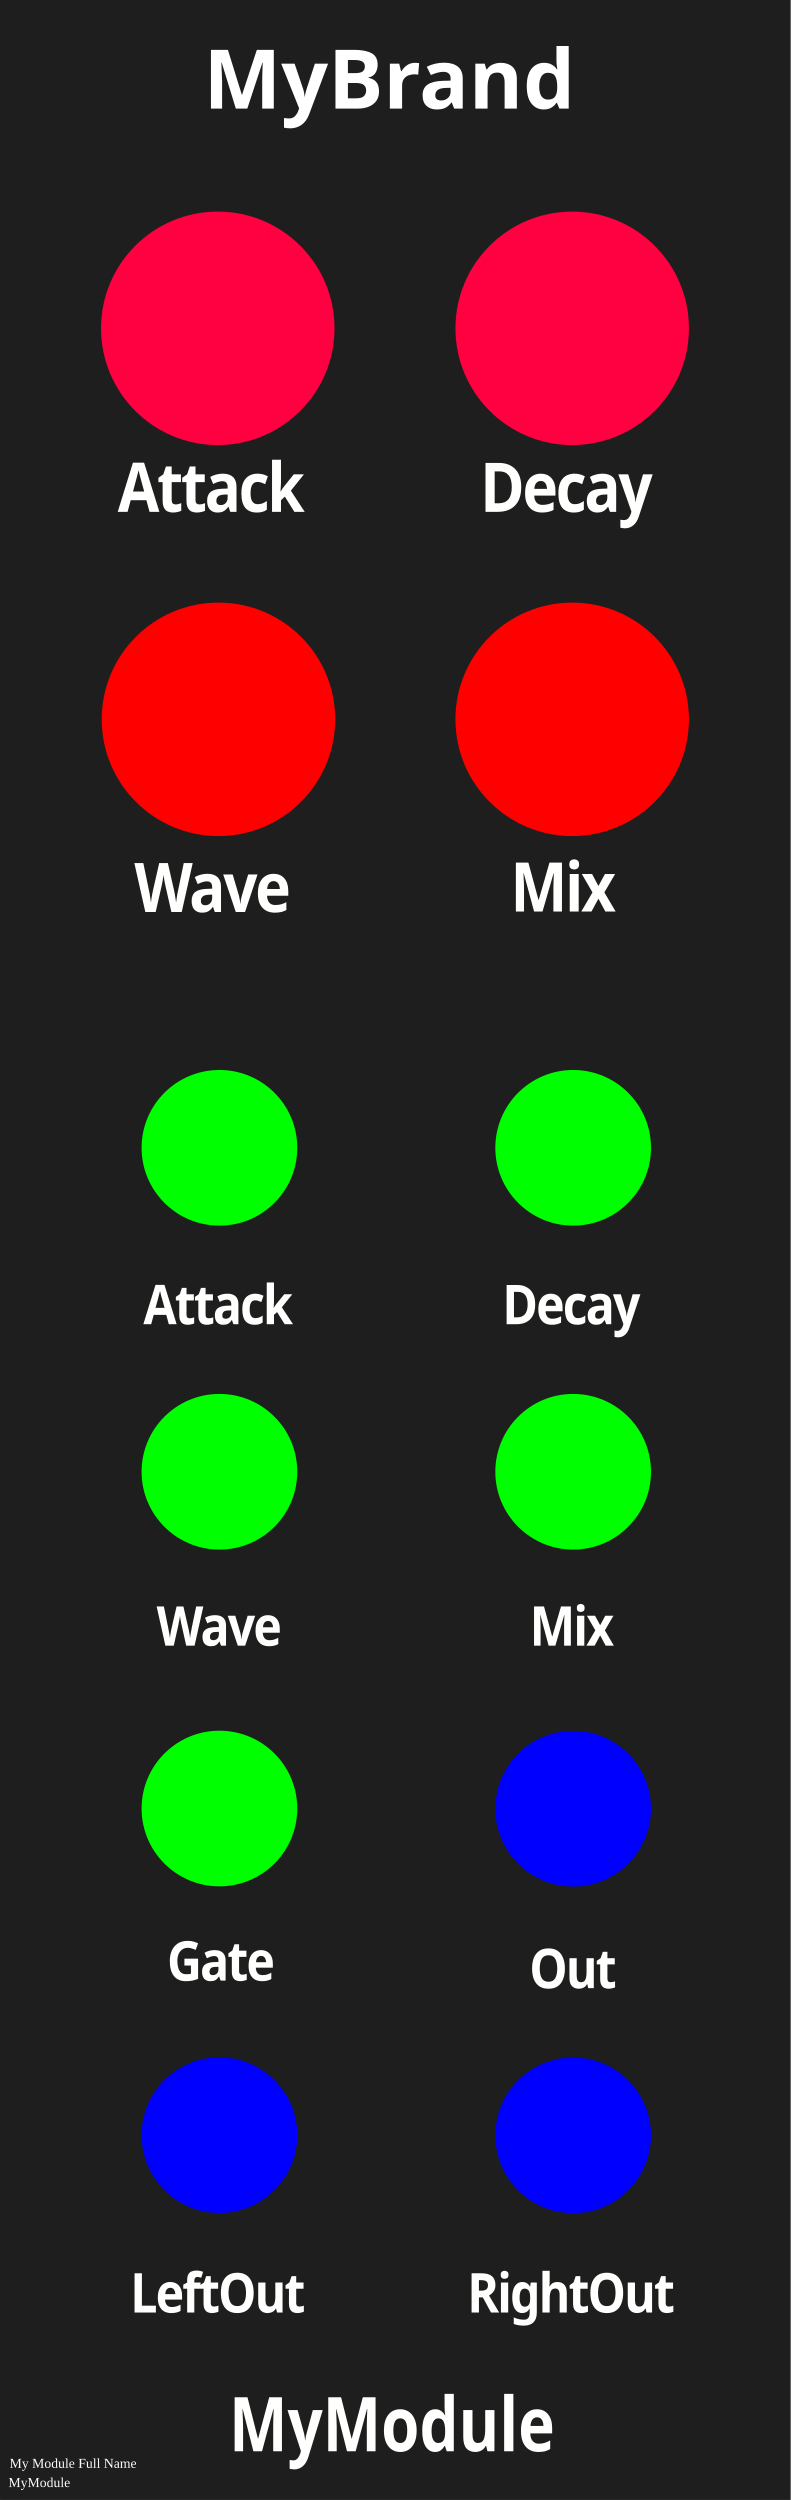
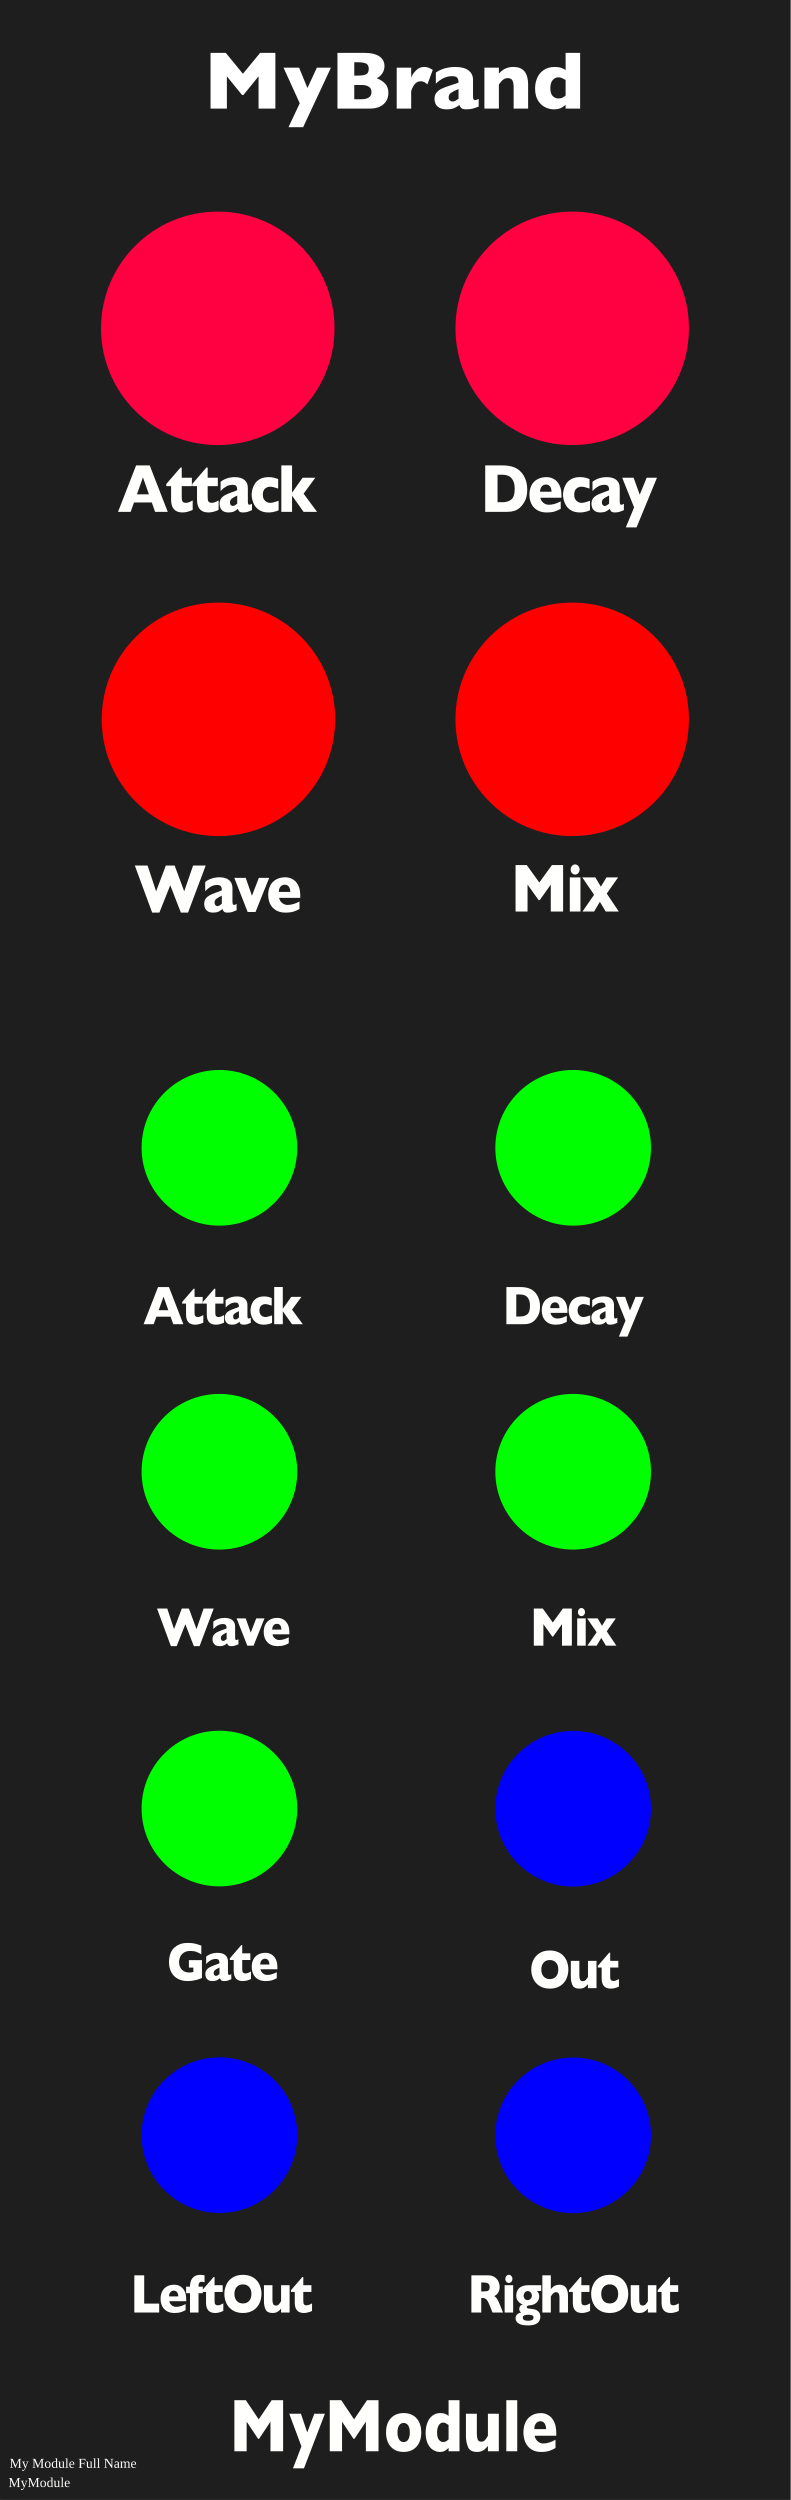
<svg xmlns="http://www.w3.org/2000/svg" width="40.64mm" height="128.5mm" viewBox="0 0 115.2 364.259" version="1.1" id="svg71">
  <defs id="defs71" />
  <g id="faceplate">
    <g id="g1" style="fill:#1e1e1e;fill-opacity:1">
      <rect x="0.12" y="0.13" width="114.95" height="364" style="fill:#1e1e1e;stroke-width:0px;fill-opacity:1" id="rect1" />
      <path d="M 114.95,0.25 V 364 H 0.25 V 0.25 h 114.7 M 115.2,0 H 0 v 364.25 h 115.2 z" style="fill:#1e1e1e;stroke-width:0px;fill-opacity:1" id="path1" />
    </g>
-     <text transform="scale(0.9055385,1.104315)" style="font-weight:700;font-size:9.961px;font-family:GillSans-Bold, 'Gill Sans';fill:#fffffd;fill-opacity:1;stroke-width:0.906" id="text46" x="36.865" y="323.422">
-       <tspan x="36.865" y="323.422" id="tspan46" style="fill:#fffffd;fill-opacity:1;stroke-width:0.906">MyModule</tspan>
-     </text>
-     <text transform="scale(0.9380831,1.066004)" style="font-weight:700;font-size:7.505px;font-family:GillSans-Bold, 'Gill Sans';letter-spacing:-0.04em;fill:#fffffd;fill-opacity:1;stroke-width:0.938" id="text47" x="78.015" y="180.994">
-       <tspan x="78.015" y="180.994" id="tspan47" style="fill:#fffffd;fill-opacity:1;stroke-width:0.938">Decay</tspan>
-     </text>
-     <text transform="scale(0.9380831,1.066004)" style="font-weight:700;font-size:7.505px;font-family:GillSans-Bold, 'Gill Sans';letter-spacing:-0.04em;fill:#fffffd;fill-opacity:1;stroke-width:0.938" id="text48" x="82.273" y="224.934">
-       <tspan x="82.273" y="224.934" id="tspan48" style="fill:#fffffd;fill-opacity:1;stroke-width:0.938">Mix</tspan>
-     </text>
-     <text transform="scale(0.9380831,1.066004)" style="font-weight:700;font-size:7.505px;font-family:GillSans-Bold, 'Gill Sans';letter-spacing:-0.04em;fill:#fffffd;fill-opacity:1;stroke-width:0.938" id="text49" x="24.329" y="224.934">
-       <tspan x="24.329" y="224.934" id="tspan49" style="fill:#fffffd;fill-opacity:1;stroke-width:0.938">Wave</tspan>
-     </text>
-     <text transform="scale(0.9380831,1.066004)" style="font-weight:700;font-size:7.505px;font-family:GillSans-Bold, 'Gill Sans';letter-spacing:-0.04em;fill:#fffffd;fill-opacity:1;stroke-width:0.938" id="text50" x="22.262" y="180.994">
-       <tspan x="22.262" y="180.994" id="tspan50" style="fill:#fffffd;fill-opacity:1;stroke-width:0.938">Attack</tspan>
-     </text>
-     <text transform="scale(0.9380831,1.066004)" style="font-weight:700;font-size:7.505px;font-family:GillSans-Bold, 'Gill Sans';letter-spacing:-0.04em;fill:#fffffd;fill-opacity:1;stroke-width:0.938" id="text51" x="25.938" y="270.712">
-       <tspan x="25.938" y="270.712" id="tspan51" style="fill:#fffffd;fill-opacity:1;stroke-width:0.938">Gate</tspan>
-     </text>
-     <text transform="scale(0.9380831,1.066004)" style="font-weight:700;font-size:7.505px;font-family:GillSans-Bold, 'Gill Sans';letter-spacing:-0.04em;fill:#fffffd;fill-opacity:1;stroke-width:0.938" id="text52" x="20.227" y="316.078">
-       <tspan x="20.227" y="316.078" id="tspan52" style="fill:#fffffd;fill-opacity:1;stroke-width:0.938">LeftOut</tspan>
-     </text>
-     <text transform="scale(0.9380831,1.066004)" style="font-weight:700;font-size:7.505px;font-family:GillSans-Bold, 'Gill Sans';letter-spacing:-0.04em;fill:#fffffd;fill-opacity:1;stroke-width:0.938" id="text53" x="82.207" y="271.744">
-       <tspan x="82.207" y="271.744" id="tspan53" style="fill:#fffffd;fill-opacity:1;stroke-width:0.938">Out</tspan>
-     </text>
-     <text transform="scale(0.9380831,1.066004)" style="font-weight:700;font-size:7.505px;font-family:GillSans-Bold, 'Gill Sans';letter-spacing:-0.04em;fill:#fffffd;fill-opacity:1;stroke-width:0.938" id="text54" x="72.576" y="316.078">
-       <tspan x="72.576" y="316.078" id="tspan54" style="fill:#fffffd;fill-opacity:1;stroke-width:0.938">RightOut</tspan>
-     </text>
-     <text transform="scale(0.9380831,1.066004)" style="font-weight:700;font-size:9.381px;font-family:GillSans-Bold, 'Gill Sans';letter-spacing:-0.04em;fill:#fffffd;fill-opacity:1;stroke-width:0.938" id="text55" x="20.867" y="124.655">
-       <tspan id="tspan74" x="20.867" y="124.655" style="stroke-width:0.938">Wave<tspan x="20.867" y="124.655" id="tspan55" style="fill:#fffffd;fill-opacity:1;stroke-width:0.938" />
-       </tspan>
-     </text>
-     <text transform="scale(0.9380831,1.066004)" style="font-weight:700;font-size:9.381px;font-family:GillSans-Bold, 'Gill Sans';letter-spacing:-0.04em;fill:#fffffd;fill-opacity:1;stroke-width:0.938" id="text56" x="79.28" y="124.588">
-       <tspan x="79.28" y="124.588" id="tspan56" style="fill:#fffffd;fill-opacity:1;stroke-width:0.938">Mix</tspan>
-     </text>
-     <text transform="scale(0.9380831,1.066004)" style="font-weight:700;font-size:9.381px;font-family:GillSans-Bold, 'Gill Sans';letter-spacing:-0.04em;fill:#fffffd;fill-opacity:1;stroke-width:0.938" id="text57" x="18.284" y="69.961">
-       <tspan x="18.284" y="69.961" id="tspan57" style="fill:#fffffd;fill-opacity:1;stroke-width:0.938">Attack</tspan>
-     </text>
-     <text transform="scale(0.9380831,1.066004)" style="font-weight:700;font-size:9.381px;font-family:GillSans-Bold, 'Gill Sans';letter-spacing:-0.04em;fill:#fffffd;fill-opacity:1;stroke-width:0.938" id="text58" x="74.566" y="69.961">
-       <tspan x="74.566" y="69.961" id="tspan58" style="fill:#fffffd;fill-opacity:1;stroke-width:0.938">Decay</tspan>
-     </text>
-     <text xml:space="preserve" style="font-style:normal;font-variant:normal;font-weight:bold;font-stretch:normal;font-size:12px;font-family:GillSans-Bold, 'Gill Sans';-inkscape-font-specification:'GillSans-Bold, Gill Sans, Bold';font-variant-ligatures:normal;font-variant-caps:normal;font-variant-numeric:normal;font-variant-east-asian:normal;fill:#ffffff;stroke:#0c0000;stroke-width:1.134;stroke-linecap:square;stroke-linejoin:bevel;stroke-miterlimit:0.6;stroke-opacity:0.445;fill-opacity:1" x="29.656" y="15.825" id="text72">
-       <tspan id="tspan72" style="font-style:normal;font-variant:normal;font-weight:bold;font-stretch:normal;font-size:12px;font-family:GillSans-Bold, 'Gill Sans';-inkscape-font-specification:'GillSans-Bold, Gill Sans, Bold';font-variant-ligatures:normal;font-variant-caps:normal;font-variant-numeric:normal;font-variant-east-asian:normal;fill:#ffffff;fill-opacity:1;stroke:none;stroke-width:1.134" x="29.656" y="15.825">MyBrand</tspan>
-     </text>
+     <path d="m 45.552,323.422 h -2.033 v -3.906 l -1.834,2.262 H 41.525 l -1.838,-2.262 v 3.906 h -1.975 v -6.741 h 1.843 l 2.072,2.529 2.082,-2.529 h 1.843 z m 6.722,-4.951 -3.366,7.203 h -1.77 l 1.362,-2.899 -1.96,-4.304 h 1.882 l 1.007,2.461 1.143,-2.461 z m 8.628,4.951 h -2.033 v -3.906 l -1.834,2.262 h -0.161 l -1.838,-2.262 v 3.906 h -1.975 v -6.741 h 1.843 l 2.072,2.529 2.082,-2.529 h 1.843 z m 6.882,-2.481 q 0,0.739 -0.321,1.318 -0.321,0.579 -0.963,0.914 -0.637,0.336 -1.556,0.336 -0.919,0 -1.561,-0.336 -0.637,-0.336 -0.958,-0.914 -0.316,-0.579 -0.316,-1.318 0,-0.559 0.175,-1.017 0.18,-0.457 0.54,-0.807 0.365,-0.355 0.895,-0.545 0.53,-0.19 1.226,-0.19 0.7,0 1.235,0.195 0.54,0.19 0.89,0.535 0.355,0.345 0.535,0.807 0.18,0.462 0.18,1.021 z m -1.843,0 q 0,-0.589 -0.258,-0.919 -0.253,-0.336 -0.739,-0.336 -0.482,0 -0.739,0.336 -0.253,0.331 -0.253,0.919 0,0.584 0.258,0.924 0.258,0.34 0.734,0.34 0.486,0 0.739,-0.336 0.258,-0.34 0.258,-0.929 z m 7.991,2.481 h -1.756 v -0.447 q -0.277,0.233 -0.589,0.384 -0.306,0.151 -0.851,0.151 -0.54,0 -1.06,-0.268 -0.52,-0.268 -0.856,-0.832 -0.336,-0.569 -0.336,-1.43 0,-0.676 0.253,-1.265 0.253,-0.593 0.793,-0.963 0.54,-0.37 1.323,-0.37 0.486,0 0.788,0.107 0.302,0.107 0.535,0.272 v -2.082 h 1.756 z m -1.756,-1.576 v -1.892 q -0.306,-0.17 -0.482,-0.243 -0.17,-0.073 -0.404,-0.073 -0.413,0 -0.691,0.35 -0.272,0.35 -0.272,0.953 0,0.657 0.287,0.958 0.292,0.297 0.676,0.297 0.316,0 0.511,-0.097 0.195,-0.102 0.375,-0.253 z m 8.084,1.576 h -1.756 v -0.705 q -0.37,0.399 -0.778,0.598 -0.404,0.195 -0.973,0.195 -1.124,0 -1.454,-0.652 -0.331,-0.657 -0.331,-1.479 v -2.909 h 1.756 v 2.675 q 0,0.404 0.131,0.71 0.136,0.302 0.584,0.302 0.384,0 0.608,-0.219 0.224,-0.219 0.457,-0.559 v -2.909 h 1.756 z m 2.962,0 h -1.756 v -6.741 h 1.756 z m 6.284,-2.052 h -3.487 q 0.102,0.452 0.501,0.739 0.399,0.287 0.905,0.287 0.885,0 1.955,-0.496 v 1.085 q -0.384,0.199 -0.934,0.365 -0.545,0.161 -1.391,0.161 -0.914,0 -1.556,-0.34 -0.642,-0.34 -0.963,-0.924 -0.316,-0.584 -0.316,-1.323 0,-0.73 0.316,-1.303 0.321,-0.579 0.963,-0.905 0.642,-0.331 1.556,-0.331 0.603,0 1.162,0.263 0.564,0.258 0.924,0.851 0.365,0.589 0.365,1.522 z m -1.644,-0.866 q 0,-0.477 -0.238,-0.759 -0.233,-0.287 -0.676,-0.287 -0.438,0 -0.71,0.292 -0.268,0.287 -0.268,0.754 z" id="text46" style="font-weight:700;font-size:9.961px;font-family:GillSans-Bold, 'Gill Sans';fill:#fffffd;stroke-width:0.906" transform="scale(0.9055385,1.104315)" aria-label="MyModule" />
+     <path d="m 83.874,178.546 q 0,0.781 -0.286,1.253 -0.282,0.473 -0.667,0.766 -0.546,0.429 -1.528,0.429 h -2.741 v -5.079 h 2.111 q 0.476,0 0.813,0.051 0.341,0.048 0.612,0.139 0.271,0.088 0.462,0.202 0.191,0.11 0.341,0.238 0.26,0.213 0.454,0.502 0.198,0.289 0.311,0.671 0.117,0.381 0.117,0.828 z m -1.557,-0.066 q 0,-0.619 -0.238,-0.964 -0.235,-0.348 -0.568,-0.465 -0.33,-0.117 -0.674,-0.117 h -0.652 v 3.008 h 0.652 q 0.601,0 1.041,-0.286 0.44,-0.286 0.44,-1.176 z m 5.812,0.967 h -2.627 q 0.077,0.341 0.377,0.557 0.3,0.216 0.682,0.216 0.667,0 1.473,-0.374 v 0.817 q -0.289,0.15 -0.704,0.275 -0.41,0.121 -1.048,0.121 -0.689,0 -1.173,-0.257 -0.484,-0.257 -0.726,-0.696 -0.238,-0.44 -0.238,-0.997 0,-0.55 0.238,-0.982 0.242,-0.436 0.726,-0.682 0.484,-0.249 1.173,-0.249 0.454,0 0.876,0.198 0.425,0.194 0.696,0.641 0.275,0.443 0.275,1.147 z m -1.239,-0.652 q 0,-0.359 -0.18,-0.572 -0.176,-0.216 -0.509,-0.216 -0.33,0 -0.535,0.22 -0.202,0.216 -0.202,0.568 z m 4.782,2.026 q -0.165,0.062 -0.348,0.117 -0.183,0.051 -0.414,0.084 -0.227,0.037 -0.498,0.037 -0.612,0 -1.037,-0.205 -0.421,-0.209 -0.652,-0.52 -0.227,-0.315 -0.315,-0.641 -0.088,-0.326 -0.088,-0.575 0,-0.249 0.088,-0.575 0.092,-0.326 0.315,-0.63 0.224,-0.304 0.645,-0.509 0.425,-0.205 1.044,-0.205 0.414,0 0.674,0.059 0.26,0.059 0.528,0.158 v 1.037 q -0.645,-0.205 -1.008,-0.205 -0.352,0 -0.627,0.213 -0.271,0.213 -0.271,0.66 0,0.297 0.136,0.502 0.136,0.202 0.344,0.297 0.209,0.095 0.418,0.095 0.198,0 0.451,-0.059 0.253,-0.059 0.616,-0.169 z m 4.211,-0.015 q -0.289,0.114 -0.535,0.183 -0.246,0.07 -0.59,0.07 -0.326,0 -0.454,-0.114 -0.128,-0.117 -0.183,-0.282 -0.213,0.172 -0.473,0.286 -0.26,0.11 -0.682,0.11 -0.407,0 -0.66,-0.139 -0.249,-0.143 -0.352,-0.355 -0.099,-0.216 -0.099,-0.443 0,-0.344 0.172,-0.568 0.176,-0.227 0.469,-0.37 0.293,-0.143 0.777,-0.297 0.275,-0.088 0.414,-0.132 0.143,-0.048 0.213,-0.073 0.07,-0.026 0.147,-0.066 0,-0.271 -0.11,-0.425 -0.11,-0.154 -0.476,-0.154 -0.432,0 -0.803,0.191 -0.37,0.191 -0.678,0.491 v -1.011 q 0.246,-0.176 0.531,-0.286 0.286,-0.114 0.597,-0.169 0.311,-0.055 0.63,-0.055 0.81,0 1.217,0.315 0.41,0.311 0.41,0.861 v 1.44 q 0,0.205 0.037,0.308 0.04,0.099 0.143,0.099 0.125,0 0.337,-0.106 z m -1.836,-0.715 v -0.883 q -0.469,0.191 -0.685,0.344 -0.216,0.15 -0.216,0.41 0,0.187 0.106,0.286 0.11,0.099 0.253,0.099 0.136,0 0.268,-0.073 0.136,-0.077 0.275,-0.183 z m 5.948,-2.829 -2.536,5.427 h -1.334 l 1.026,-2.184 -1.477,-3.243 h 1.418 l 0.759,1.854 0.861,-1.854 z" id="text47" style="font-weight:700;font-size:7.505px;font-family:GillSans-Bold, 'Gill Sans';letter-spacing:-0.04em;fill:#fffffd;stroke-width:0.938" transform="scale(0.9380831,1.066004)" aria-label="Decay" />
+     <path d="m 88.818,224.934 h -1.532 v -2.943 l -1.381,1.704 h -0.121 l -1.385,-1.704 v 2.943 h -1.488 v -5.079 h 1.389 l 1.561,1.905 1.568,-1.905 h 1.389 z m 2.049,-4.591 q 0,0.231 -0.165,0.392 -0.165,0.161 -0.392,0.161 -0.154,0 -0.282,-0.073 -0.125,-0.073 -0.198,-0.198 -0.073,-0.128 -0.073,-0.282 0,-0.227 0.161,-0.392 0.161,-0.165 0.392,-0.165 0.227,0 0.392,0.165 0.165,0.165 0.165,0.392 z m 0.106,4.591 h -1.323 v -3.73 h 1.323 z m 4.764,0 h -1.627 l -0.722,-1.059 -0.718,1.059 h -1.444 l 1.444,-1.832 -1.473,-1.898 h 1.623 l 0.689,1.015 0.696,-1.015 h 1.444 l -1.411,1.77 z" id="text48" style="font-weight:700;font-size:7.505px;font-family:GillSans-Bold, 'Gill Sans';letter-spacing:-0.04em;fill:#fffffd;stroke-width:0.938" transform="scale(0.9380831,1.066004)" aria-label="Mix" />
+     <path d="m 33.194,219.855 -2.199,5.145 h -0.887 l -1.319,-2.994 -1.352,2.994 h -0.894 l -2.155,-5.145 h 1.587 l 1.055,2.814 1.209,-2.814 h 1.096 l 1.187,2.814 1.103,-2.814 z m 3.841,4.892 q -0.289,0.114 -0.535,0.183 -0.246,0.07 -0.59,0.07 -0.326,0 -0.454,-0.114 -0.128,-0.117 -0.183,-0.282 -0.213,0.172 -0.473,0.286 -0.26,0.11 -0.682,0.11 -0.407,0 -0.66,-0.139 -0.249,-0.143 -0.352,-0.355 -0.099,-0.216 -0.099,-0.443 0,-0.344 0.172,-0.568 0.176,-0.227 0.469,-0.37 0.293,-0.143 0.777,-0.297 0.275,-0.088 0.414,-0.132 0.143,-0.048 0.213,-0.073 0.07,-0.026 0.147,-0.066 0,-0.271 -0.11,-0.425 -0.11,-0.154 -0.476,-0.154 -0.432,0 -0.803,0.191 -0.37,0.191 -0.678,0.491 v -1.011 q 0.246,-0.176 0.531,-0.286 0.286,-0.114 0.597,-0.169 0.311,-0.055 0.63,-0.055 0.81,0 1.217,0.315 0.41,0.311 0.41,0.861 v 1.44 q 0,0.205 0.037,0.308 0.04,0.099 0.143,0.099 0.125,0 0.337,-0.106 z m -1.836,-0.715 v -0.883 q -0.469,0.191 -0.685,0.344 -0.216,0.15 -0.216,0.41 0,0.187 0.106,0.286 0.11,0.099 0.253,0.099 0.136,0 0.268,-0.073 0.136,-0.077 0.275,-0.183 z m 5.882,-2.829 -1.697,3.73 H 38.409 L 36.749,221.203 h 1.418 l 0.773,1.953 0.857,-1.953 z m 3.863,2.184 h -2.627 q 0.077,0.341 0.377,0.557 0.3,0.216 0.682,0.216 0.667,0 1.473,-0.374 v 0.817 q -0.289,0.15 -0.704,0.275 -0.41,0.121 -1.048,0.121 -0.689,0 -1.173,-0.257 -0.484,-0.257 -0.726,-0.696 -0.238,-0.44 -0.238,-0.997 0,-0.55 0.238,-0.982 0.242,-0.436 0.726,-0.682 0.484,-0.249 1.173,-0.249 0.454,0 0.876,0.198 0.425,0.194 0.696,0.641 0.275,0.443 0.275,1.147 z m -1.239,-0.652 q 0,-0.359 -0.18,-0.572 -0.176,-0.216 -0.509,-0.216 -0.33,0 -0.535,0.22 -0.202,0.216 -0.202,0.568 z" id="text49" style="font-weight:700;font-size:7.505px;font-family:GillSans-Bold, 'Gill Sans';letter-spacing:-0.04em;fill:#fffffd;stroke-width:0.938" transform="scale(0.9380831,1.066004)" aria-label="Wave" />
+     <path d="m 28.477,180.994 h -1.568 l -0.414,-1.03 h -2.206 l -0.421,1.03 h -1.568 l 2.246,-5.079 h 1.693 z m -2.334,-1.913 -0.744,-1.854 -0.751,1.854 z m 5.435,1.697 q -0.205,0.099 -0.568,0.191 -0.359,0.092 -0.689,0.092 -1.425,0 -1.425,-1.392 v -1.488 H 28.298 v -0.231 l 1.77,-1.803 h 0.15 v 1.118 h 1.261 v 0.916 h -1.261 v 1.195 q 0,0.209 0.026,0.337 0.026,0.128 0.143,0.216 0.121,0.084 0.363,0.084 0.315,0 0.828,-0.264 z m 3.221,0 q -0.205,0.099 -0.568,0.191 -0.359,0.092 -0.689,0.092 -1.425,0 -1.425,-1.392 v -1.488 h -0.597 v -0.231 l 1.77,-1.803 h 0.15 v 1.118 h 1.261 v 0.916 h -1.261 v 1.195 q 0,0.209 0.026,0.337 0.026,0.128 0.143,0.216 0.121,0.084 0.363,0.084 0.315,0 0.828,-0.264 z m 4.148,0.029 q -0.289,0.114 -0.535,0.183 -0.246,0.07 -0.59,0.07 -0.326,0 -0.454,-0.114 -0.128,-0.117 -0.183,-0.282 -0.213,0.172 -0.473,0.286 -0.26,0.11 -0.682,0.11 -0.407,0 -0.66,-0.139 -0.249,-0.143 -0.352,-0.355 -0.099,-0.216 -0.099,-0.443 0,-0.344 0.172,-0.568 0.176,-0.227 0.469,-0.37 0.293,-0.143 0.777,-0.297 0.275,-0.088 0.414,-0.132 0.143,-0.048 0.213,-0.073 0.07,-0.026 0.147,-0.066 0,-0.271 -0.11,-0.425 -0.11,-0.154 -0.476,-0.154 -0.432,0 -0.803,0.191 -0.37,0.191 -0.678,0.491 v -1.011 q 0.246,-0.176 0.531,-0.286 0.286,-0.114 0.597,-0.169 0.311,-0.055 0.63,-0.055 0.81,0 1.217,0.315 0.41,0.311 0.41,0.861 v 1.44 q 0,0.205 0.037,0.308 0.04,0.099 0.143,0.099 0.125,0 0.337,-0.106 z m -1.836,-0.715 v -0.883 q -0.469,0.191 -0.685,0.344 -0.216,0.15 -0.216,0.41 0,0.187 0.106,0.286 0.11,0.099 0.253,0.099 0.136,0 0.268,-0.073 0.136,-0.077 0.275,-0.183 z m 5.145,0.729 q -0.165,0.062 -0.348,0.117 -0.183,0.051 -0.414,0.084 -0.227,0.037 -0.498,0.037 -0.612,0 -1.037,-0.205 -0.421,-0.209 -0.652,-0.52 -0.227,-0.315 -0.315,-0.641 -0.088,-0.326 -0.088,-0.575 0,-0.249 0.088,-0.575 0.092,-0.326 0.315,-0.63 0.224,-0.304 0.645,-0.509 0.425,-0.205 1.044,-0.205 0.414,0 0.674,0.059 0.26,0.059 0.528,0.158 v 1.037 q -0.645,-0.205 -1.008,-0.205 -0.352,0 -0.627,0.213 -0.271,0.213 -0.271,0.66 0,0.297 0.136,0.502 0.136,0.202 0.344,0.297 0.209,0.095 0.418,0.095 0.198,0 0.451,-0.059 0.253,-0.059 0.616,-0.169 z m 4.775,0.172 h -1.675 l -1.433,-1.77 v 1.77 h -1.334 v -5.079 h 1.334 v 2.979 l 1.308,-1.631 h 1.583 l -1.458,1.741 z" id="text50" style="font-weight:700;font-size:7.505px;font-family:GillSans-Bold, 'Gill Sans';letter-spacing:-0.04em;fill:#fffffd;stroke-width:0.938" transform="scale(0.9380831,1.066004)" aria-label="Attack" />
+     <path d="m 31.365,270.353 q -0.165,0.062 -0.282,0.103 -0.117,0.04 -0.227,0.073 -0.106,0.033 -0.311,0.084 -0.348,0.081 -0.696,0.121 -0.344,0.044 -0.729,0.044 -0.773,0 -1.429,-0.282 -0.656,-0.282 -1.052,-0.876 -0.392,-0.594 -0.392,-1.458 0,-0.557 0.202,-1.092 0.205,-0.539 0.623,-0.861 0.344,-0.268 0.696,-0.407 0.355,-0.143 0.693,-0.191 0.337,-0.048 0.744,-0.048 0.671,0 1.107,0.103 0.436,0.099 0.956,0.264 v 1.202 q -0.344,-0.202 -0.729,-0.337 -0.385,-0.136 -0.96,-0.136 -0.663,0 -1.063,0.253 -0.396,0.249 -0.553,0.597 -0.154,0.348 -0.154,0.674 0,0.385 0.18,0.711 0.18,0.322 0.542,0.52 0.363,0.194 0.876,0.194 0.293,0 0.623,-0.077 v -0.597 h -0.689 v -1.022 h 2.026 z m 4.559,0.172 q -0.289,0.114 -0.535,0.183 -0.246,0.07 -0.59,0.07 -0.326,0 -0.454,-0.114 -0.128,-0.117 -0.183,-0.282 -0.213,0.172 -0.473,0.286 -0.26,0.11 -0.682,0.11 -0.407,0 -0.66,-0.139 -0.249,-0.143 -0.352,-0.355 -0.099,-0.216 -0.099,-0.443 0,-0.344 0.172,-0.568 0.176,-0.227 0.469,-0.37 0.293,-0.143 0.777,-0.297 0.275,-0.088 0.414,-0.132 0.143,-0.048 0.213,-0.073 0.07,-0.026 0.147,-0.066 0,-0.271 -0.11,-0.425 -0.11,-0.154 -0.476,-0.154 -0.432,0 -0.803,0.191 -0.37,0.191 -0.678,0.491 v -1.011 q 0.246,-0.176 0.531,-0.286 0.286,-0.114 0.597,-0.169 0.311,-0.055 0.63,-0.055 0.81,0 1.217,0.315 0.41,0.311 0.41,0.861 v 1.44 q 0,0.205 0.037,0.308 0.04,0.099 0.143,0.099 0.125,0 0.337,-0.106 z M 34.088,269.811 v -0.883 q -0.469,0.191 -0.685,0.344 -0.216,0.15 -0.216,0.41 0,0.187 0.106,0.286 0.11,0.099 0.253,0.099 0.136,0 0.268,-0.073 0.136,-0.077 0.275,-0.183 z m 4.892,0.685 q -0.205,0.099 -0.568,0.191 -0.359,0.092 -0.689,0.092 -1.425,0 -1.425,-1.392 v -1.488 h -0.597 v -0.231 l 1.77,-1.803 h 0.15 v 1.118 h 1.261 v 0.916 h -1.261 v 1.195 q 0,0.209 0.026,0.337 0.026,0.128 0.143,0.216 0.121,0.084 0.363,0.084 0.315,0 0.828,-0.264 z m 4.104,-1.33 h -2.627 q 0.077,0.341 0.377,0.557 0.3,0.216 0.682,0.216 0.667,0 1.473,-0.374 v 0.817 q -0.289,0.15 -0.704,0.275 -0.41,0.121 -1.048,0.121 -0.689,0 -1.173,-0.257 -0.484,-0.257 -0.726,-0.696 -0.238,-0.44 -0.238,-0.997 0,-0.55 0.238,-0.982 0.242,-0.436 0.726,-0.682 0.484,-0.249 1.173,-0.249 0.454,0 0.876,0.198 0.425,0.194 0.696,0.641 0.275,0.443 0.275,1.147 z m -1.239,-0.652 q 0,-0.359 -0.18,-0.572 -0.176,-0.216 -0.509,-0.216 -0.33,0 -0.535,0.22 -0.202,0.216 -0.202,0.568 z" id="text51" style="font-weight:700;font-size:7.505px;font-family:GillSans-Bold, 'Gill Sans';letter-spacing:-0.04em;fill:#fffffd;stroke-width:0.938" transform="scale(0.9380831,1.066004)" aria-label="Gate" />
+     <path d="m 24.723,316.078 h -3.859 v -5.079 h 1.532 v 3.862 h 2.327 z m 4.2,-1.546 h -2.627 q 0.077,0.341 0.377,0.557 0.3,0.216 0.682,0.216 0.667,0 1.473,-0.374 v 0.817 q -0.289,0.15 -0.704,0.275 -0.41,0.121 -1.048,0.121 -0.689,0 -1.173,-0.257 -0.484,-0.257 -0.726,-0.696 -0.238,-0.44 -0.238,-0.997 0,-0.55 0.238,-0.982 0.242,-0.436 0.726,-0.682 0.484,-0.249 1.173,-0.249 0.454,0 0.876,0.198 0.425,0.194 0.696,0.641 0.275,0.443 0.275,1.147 z m -1.239,-0.652 q 0,-0.359 -0.18,-0.572 -0.176,-0.216 -0.509,-0.216 -0.33,0 -0.535,0.22 -0.202,0.216 -0.202,0.568 z m 4.086,-1.935 q -0.3,-0.07 -0.487,-0.07 -0.213,0 -0.333,0.139 -0.117,0.139 -0.117,0.396 v 0.132 h 0.667 v 0.894 h -0.667 v 2.642 H 29.509 v -2.642 h -0.608 v -0.894 h 0.608 v -0.066 q 0,-0.392 0.15,-0.74 0.154,-0.352 0.509,-0.579 0.355,-0.227 0.938,-0.227 0.33,0 0.663,0.07 z m 2.913,3.917 q -0.205,0.099 -0.568,0.191 -0.359,0.092 -0.689,0.092 -1.425,0 -1.425,-1.392 v -1.488 h -0.597 v -0.231 l 1.77,-1.803 h 0.15 v 1.118 h 1.261 v 0.916 h -1.261 v 1.195 q 0,0.209 0.026,0.337 0.026,0.128 0.143,0.216 0.121,0.084 0.363,0.084 0.315,0 0.828,-0.264 z m 5.929,-2.327 q 0,0.711 -0.33,1.308 -0.326,0.597 -0.975,0.949 -0.649,0.352 -1.579,0.352 -0.942,0 -1.594,-0.366 -0.652,-0.366 -0.971,-0.964 -0.315,-0.597 -0.315,-1.279 0,-0.685 0.315,-1.279 0.315,-0.597 0.967,-0.96 0.656,-0.366 1.598,-0.366 0.704,0 1.253,0.209 0.553,0.209 0.909,0.568 0.355,0.355 0.539,0.832 0.183,0.473 0.183,0.997 z m -1.561,0 q 0,-0.286 -0.084,-0.52 -0.084,-0.238 -0.257,-0.41 -0.169,-0.176 -0.414,-0.271 -0.246,-0.099 -0.568,-0.099 -0.616,0 -0.967,0.359 -0.352,0.359 -0.352,0.942 0,0.583 0.352,0.945 0.355,0.359 0.967,0.359 0.421,0 0.718,-0.165 0.297,-0.169 0.451,-0.462 0.154,-0.297 0.154,-0.678 z m 5.929,2.543 h -1.323 v -0.531 q -0.278,0.3 -0.586,0.451 -0.304,0.147 -0.733,0.147 -0.846,0 -1.096,-0.491 -0.249,-0.495 -0.249,-1.114 v -2.191 h 1.323 v 2.015 q 0,0.304 0.099,0.535 0.103,0.227 0.44,0.227 0.289,0 0.458,-0.165 0.169,-0.165 0.344,-0.421 v -2.191 h 1.323 z m 3.485,-0.216 q -0.205,0.099 -0.568,0.191 -0.359,0.092 -0.689,0.092 -1.425,0 -1.425,-1.392 v -1.488 H 45.187 v -0.231 l 1.77,-1.803 h 0.15 v 1.118 h 1.261 v 0.916 h -1.261 v 1.195 q 0,0.209 0.026,0.337 0.026,0.128 0.143,0.216 0.121,0.084 0.363,0.084 0.315,0 0.828,-0.264 z" id="text52" style="font-weight:700;font-size:7.505px;font-family:GillSans-Bold, 'Gill Sans';letter-spacing:-0.04em;fill:#fffffd;stroke-width:0.938" transform="scale(0.9380831,1.066004)" aria-label="LeftOut" />
+     <path d="m 88.279,269.201 q 0,0.711 -0.33,1.308 -0.326,0.597 -0.975,0.949 -0.649,0.352 -1.579,0.352 -0.942,0 -1.594,-0.366 -0.652,-0.366 -0.971,-0.964 -0.315,-0.597 -0.315,-1.279 0,-0.685 0.315,-1.279 0.315,-0.597 0.967,-0.96 0.656,-0.366 1.598,-0.366 0.704,0 1.253,0.209 0.553,0.209 0.909,0.568 0.355,0.355 0.539,0.832 0.183,0.473 0.183,0.997 z m -1.561,0 q 0,-0.286 -0.084,-0.52 -0.084,-0.238 -0.257,-0.41 -0.169,-0.176 -0.414,-0.271 -0.246,-0.099 -0.568,-0.099 -0.616,0 -0.967,0.359 -0.352,0.359 -0.352,0.942 0,0.583 0.352,0.945 0.355,0.359 0.967,0.359 0.421,0 0.718,-0.165 0.297,-0.169 0.451,-0.462 0.154,-0.297 0.154,-0.678 z m 5.929,2.543 h -1.323 v -0.531 q -0.278,0.3 -0.586,0.451 -0.304,0.147 -0.733,0.147 -0.846,0 -1.096,-0.491 -0.249,-0.495 -0.249,-1.114 v -2.191 h 1.323 v 2.015 q 0,0.304 0.099,0.535 0.103,0.227 0.44,0.227 0.289,0 0.458,-0.165 0.169,-0.165 0.344,-0.421 v -2.191 h 1.323 z m 3.485,-0.216 q -0.205,0.099 -0.568,0.191 -0.359,0.092 -0.689,0.092 -1.425,0 -1.425,-1.392 v -1.488 h -0.597 v -0.231 l 1.77,-1.803 h 0.15 v 1.118 h 1.261 v 0.916 h -1.261 v 1.195 q 0,0.209 0.026,0.337 0.026,0.128 0.143,0.216 0.121,0.084 0.363,0.084 0.315,0 0.828,-0.264 z" id="text53" style="font-weight:700;font-size:7.505px;font-family:GillSans-Bold, 'Gill Sans';letter-spacing:-0.04em;fill:#fffffd;stroke-width:0.938" transform="scale(0.9380831,1.066004)" aria-label="Out" />
+     <path d="m 78.132,316.078 h -1.645 l -0.399,-0.901 q -0.22,-0.495 -0.396,-0.722 -0.176,-0.231 -0.344,-0.293 -0.165,-0.066 -0.429,-0.066 h -0.172 v 1.982 h -1.532 v -5.079 h 2.605 q 0.63,0 1.033,0.257 0.403,0.257 0.579,0.623 0.18,0.366 0.18,0.696 0,0.385 -0.15,0.652 -0.147,0.264 -0.311,0.385 -0.165,0.121 -0.37,0.231 0.246,0.143 0.403,0.341 0.161,0.194 0.436,0.792 z m -2.081,-3.474 q 0,-0.352 -0.231,-0.491 -0.231,-0.139 -0.751,-0.139 h -0.322 v 1.224 h 0.33 q 0.561,0 0.766,-0.121 0.209,-0.125 0.209,-0.473 z m 3.544,-1.118 q 0,0.231 -0.165,0.392 -0.165,0.161 -0.392,0.161 -0.154,0 -0.282,-0.073 -0.125,-0.073 -0.198,-0.198 -0.073,-0.128 -0.073,-0.282 0,-0.227 0.161,-0.392 0.161,-0.165 0.392,-0.165 0.227,0 0.392,0.165 0.165,0.165 0.165,0.392 z m 0.106,4.591 h -1.323 v -3.73 h 1.323 z m 4.361,-2.935 h -0.652 q 0.344,0.3 0.344,0.737 0,0.231 -0.099,0.443 -0.095,0.213 -0.286,0.377 -0.187,0.165 -0.465,0.271 -0.275,0.103 -0.63,0.125 -0.458,0.018 -0.458,0.246 0,0.088 0.059,0.128 0.059,0.04 0.183,0.062 0.128,0.018 0.429,0.044 0.341,0.029 0.634,0.103 0.293,0.073 0.546,0.308 0.253,0.235 0.253,0.671 0,0.348 -0.191,0.616 -0.187,0.268 -0.608,0.418 -0.421,0.15 -1.114,0.15 -0.997,0 -1.466,-0.268 -0.465,-0.268 -0.465,-0.715 0,-0.121 0.059,-0.278 0.062,-0.158 0.257,-0.304 0.198,-0.147 0.572,-0.198 -0.132,-0.048 -0.227,-0.183 -0.095,-0.139 -0.095,-0.289 0,-0.194 0.132,-0.385 0.136,-0.191 0.436,-0.246 -0.418,-0.11 -0.722,-0.414 -0.304,-0.304 -0.304,-0.788 0,-0.366 0.139,-0.641 0.143,-0.275 0.392,-0.447 0.249,-0.172 0.579,-0.253 0.33,-0.084 0.722,-0.084 h 2.048 z m -1.458,0.63 q 0,-0.282 -0.194,-0.451 -0.191,-0.172 -0.429,-0.172 -0.304,0 -0.48,0.205 -0.172,0.205 -0.172,0.432 0,0.158 0.073,0.293 0.077,0.136 0.213,0.22 0.139,0.081 0.33,0.081 0.286,0 0.473,-0.18 0.187,-0.18 0.187,-0.429 z m 0.264,3.001 q 0,-0.246 -0.264,-0.319 -0.26,-0.07 -0.539,-0.07 -0.458,0 -0.663,0.095 -0.202,0.099 -0.202,0.311 0,0.418 0.843,0.418 0.377,0 0.601,-0.11 0.224,-0.106 0.224,-0.326 z m 5.35,-0.696 h -1.319 v -1.935 q 0,-0.022 0,-0.04 0.004,-0.022 0.004,-0.088 0,-0.268 -0.114,-0.491 -0.114,-0.224 -0.432,-0.224 -0.249,0 -0.44,0.169 -0.191,0.165 -0.363,0.418 v 2.191 h -1.319 v -5.079 h 1.319 v 1.883 q 0.326,-0.348 0.645,-0.473 0.319,-0.128 0.678,-0.128 1.341,0 1.341,1.506 z m 3.434,-0.216 q -0.205,0.099 -0.568,0.191 -0.359,0.092 -0.689,0.092 -1.425,0 -1.425,-1.392 v -1.488 h -0.597 v -0.231 l 1.77,-1.803 h 0.15 v 1.118 h 1.261 v 0.916 h -1.261 v 1.195 q 0,0.209 0.026,0.337 0.026,0.128 0.143,0.216 0.121,0.084 0.363,0.084 0.315,0 0.828,-0.264 z m 5.929,-2.327 q 0,0.711 -0.33,1.308 -0.326,0.597 -0.975,0.949 -0.649,0.352 -1.579,0.352 -0.942,0 -1.594,-0.366 -0.652,-0.366 -0.971,-0.964 -0.315,-0.597 -0.315,-1.279 0,-0.685 0.315,-1.279 0.315,-0.597 0.967,-0.96 0.656,-0.366 1.598,-0.366 0.704,0 1.253,0.209 0.553,0.209 0.909,0.568 0.355,0.355 0.539,0.832 0.183,0.473 0.183,0.997 z m -1.561,0 q 0,-0.286 -0.084,-0.52 -0.084,-0.238 -0.257,-0.41 -0.169,-0.176 -0.414,-0.271 -0.246,-0.099 -0.568,-0.099 -0.616,0 -0.967,0.359 -0.352,0.359 -0.352,0.942 0,0.583 0.352,0.945 0.355,0.359 0.967,0.359 0.421,0 0.718,-0.165 0.297,-0.169 0.451,-0.462 0.154,-0.297 0.154,-0.678 z m 5.929,2.543 h -1.323 v -0.531 q -0.278,0.3 -0.586,0.451 -0.304,0.147 -0.733,0.147 -0.846,0 -1.096,-0.491 -0.249,-0.495 -0.249,-1.114 v -2.191 h 1.323 v 2.015 q 0,0.304 0.099,0.535 0.103,0.227 0.44,0.227 0.289,0 0.458,-0.165 0.169,-0.165 0.344,-0.421 v -2.191 h 1.323 z m 3.485,-0.216 q -0.205,0.099 -0.568,0.191 -0.359,0.092 -0.689,0.092 -1.425,0 -1.425,-1.392 v -1.488 h -0.597 v -0.231 l 1.77,-1.803 h 0.15 v 1.118 h 1.261 v 0.916 h -1.261 v 1.195 q 0,0.209 0.026,0.337 0.026,0.128 0.143,0.216 0.121,0.084 0.363,0.084 0.315,0 0.828,-0.264 z" id="text54" style="font-weight:700;font-size:7.505px;font-family:GillSans-Bold, 'Gill Sans';letter-spacing:-0.04em;fill:#fffffd;stroke-width:0.938" transform="scale(0.9380831,1.066004)" aria-label="RightOut" />
+     <path d="m 31.948,118.307 -2.748,6.431 h -1.108 l -1.649,-3.742 -1.69,3.742 h -1.118 l -2.693,-6.431 h 1.983 l 1.319,3.518 1.512,-3.518 h 1.37 l 1.484,3.518 1.379,-3.518 z m 4.801,6.115 q -0.362,0.142 -0.669,0.229 -0.307,0.087 -0.737,0.087 -0.408,0 -0.568,-0.142 -0.16,-0.147 -0.229,-0.353 -0.266,0.215 -0.591,0.357 -0.325,0.137 -0.852,0.137 -0.508,0 -0.824,-0.174 -0.311,-0.179 -0.44,-0.444 -0.124,-0.27 -0.124,-0.554 0,-0.431 0.215,-0.71 0.22,-0.284 0.586,-0.463 0.366,-0.179 0.971,-0.371 0.344,-0.11 0.518,-0.165 0.179,-0.06 0.266,-0.092 0.087,-0.032 0.183,-0.082 0,-0.339 -0.137,-0.531 -0.137,-0.192 -0.595,-0.192 -0.54,0 -1.003,0.238 -0.463,0.238 -0.847,0.614 v -1.264 q 0.307,-0.22 0.664,-0.357 0.357,-0.142 0.747,-0.211 0.389,-0.069 0.788,-0.069 1.012,0 1.521,0.394 0.513,0.389 0.513,1.076 v 1.8 q 0,0.257 0.046,0.385 0.05,0.124 0.179,0.124 0.156,0 0.421,-0.133 z m -2.295,-0.893 v -1.104 q -0.586,0.238 -0.857,0.431 -0.27,0.188 -0.27,0.513 0,0.234 0.133,0.357 0.137,0.124 0.316,0.124 0.169,0 0.334,-0.092 0.169,-0.096 0.344,-0.229 z m 7.352,-3.536 -2.121,4.663 h -1.218 l -2.075,-4.663 h 1.773 l 0.966,2.441 1.072,-2.441 z m 4.828,2.73 h -3.284 q 0.096,0.426 0.472,0.696 0.376,0.27 0.852,0.27 0.834,0 1.841,-0.467 v 1.021 q -0.362,0.188 -0.879,0.344 -0.513,0.151 -1.31,0.151 -0.861,0 -1.466,-0.321 -0.605,-0.321 -0.907,-0.87 -0.298,-0.55 -0.298,-1.246 0,-0.687 0.298,-1.228 0.302,-0.545 0.907,-0.852 0.605,-0.311 1.466,-0.311 0.568,0 1.095,0.247 0.531,0.243 0.87,0.802 0.344,0.554 0.344,1.434 z m -1.548,-0.815 q 0,-0.449 -0.224,-0.715 -0.22,-0.27 -0.637,-0.27 -0.412,0 -0.669,0.275 -0.252,0.27 -0.252,0.71 z" id="text55" style="font-weight:700;font-size:9.381px;font-family:GillSans-Bold, 'Gill Sans';letter-spacing:-0.04em;fill:#fffffd;stroke-width:0.938" transform="scale(0.9380831,1.066004)" aria-label="Wave" />
+     <path d="M 87.461,124.588 H 85.546 v -3.678 l -1.727,2.13 h -0.151 l -1.731,-2.13 v 3.678 h -1.86 v -6.349 h 1.736 l 1.951,2.382 1.96,-2.382 h 1.736 z m 2.561,-5.739 q 0,0.289 -0.206,0.49 -0.206,0.202 -0.49,0.202 -0.192,0 -0.353,-0.092 -0.156,-0.092 -0.247,-0.247 -0.092,-0.16 -0.092,-0.353 0,-0.284 0.202,-0.49 0.202,-0.206 0.49,-0.206 0.284,0 0.49,0.206 0.206,0.206 0.206,0.49 z m 0.133,5.739 h -1.654 v -4.663 h 1.654 z m 5.955,0 h -2.034 l -0.902,-1.324 -0.898,1.324 h -1.805 l 1.805,-2.29 -1.841,-2.373 h 2.029 l 0.861,1.269 0.87,-1.269 h 1.805 l -1.763,2.212 z" id="text56" style="font-weight:700;font-size:9.381px;font-family:GillSans-Bold, 'Gill Sans';letter-spacing:-0.04em;fill:#fffffd;stroke-width:0.938" transform="scale(0.9380831,1.066004)" aria-label="Mix" />
+     <path d="M 26.052,69.961 H 24.092 L 23.574,68.674 H 20.817 l -0.527,1.287 h -1.96 l 2.808,-6.349 h 2.116 z m -2.918,-2.391 -0.93,-2.318 -0.939,2.318 z m 6.793,2.121 q -0.257,0.124 -0.71,0.238 -0.449,0.115 -0.861,0.115 -1.782,0 -1.782,-1.741 v -1.86 h -0.747 v -0.289 l 2.212,-2.254 h 0.188 v 1.397 h 1.576 v 1.145 h -1.576 v 1.493 q 0,0.261 0.032,0.421 0.032,0.16 0.179,0.27 0.151,0.105 0.453,0.105 0.394,0 1.035,-0.33 z m 4.027,0 q -0.257,0.124 -0.71,0.238 -0.449,0.115 -0.861,0.115 -1.782,0 -1.782,-1.741 v -1.86 h -0.747 v -0.289 l 2.212,-2.254 h 0.188 v 1.397 h 1.576 v 1.145 h -1.576 v 1.493 q 0,0.261 0.032,0.421 0.032,0.16 0.179,0.27 0.151,0.105 0.453,0.105 0.394,0 1.035,-0.33 z m 5.185,0.037 q -0.362,0.142 -0.669,0.229 -0.307,0.087 -0.737,0.087 -0.408,0 -0.568,-0.142 -0.16,-0.147 -0.229,-0.353 -0.266,0.215 -0.591,0.357 -0.325,0.137 -0.852,0.137 -0.508,0 -0.824,-0.174 -0.311,-0.179 -0.44,-0.444 -0.124,-0.27 -0.124,-0.554 0,-0.431 0.215,-0.71 0.22,-0.284 0.586,-0.463 0.366,-0.179 0.971,-0.371 0.344,-0.11 0.518,-0.165 0.179,-0.06 0.266,-0.092 0.087,-0.032 0.183,-0.082 0,-0.339 -0.137,-0.531 -0.137,-0.192 -0.595,-0.192 -0.54,0 -1.003,0.238 -0.463,0.238 -0.847,0.614 v -1.264 q 0.307,-0.22 0.664,-0.357 0.357,-0.142 0.747,-0.211 0.389,-0.069 0.788,-0.069 1.012,0 1.521,0.394 0.513,0.389 0.513,1.076 v 1.8 q 0,0.257 0.046,0.385 0.05,0.124 0.179,0.124 0.156,0 0.421,-0.133 z m -2.295,-0.893 v -1.104 q -0.586,0.238 -0.857,0.431 -0.27,0.188 -0.27,0.513 0,0.234 0.133,0.357 0.137,0.124 0.316,0.124 0.169,0 0.334,-0.092 0.169,-0.096 0.344,-0.229 z m 6.431,0.912 q -0.206,0.078 -0.435,0.147 -0.229,0.064 -0.518,0.105 -0.284,0.046 -0.623,0.046 -0.765,0 -1.296,-0.257 -0.527,-0.261 -0.815,-0.65 -0.284,-0.394 -0.394,-0.802 -0.11,-0.408 -0.11,-0.719 0,-0.311 0.11,-0.719 0.115,-0.408 0.394,-0.788 0.279,-0.38 0.806,-0.637 0.531,-0.257 1.305,-0.257 0.518,0 0.843,0.073 0.325,0.073 0.66,0.197 v 1.296 q -0.806,-0.257 -1.26,-0.257 -0.44,0 -0.783,0.266 -0.339,0.266 -0.339,0.824 0,0.371 0.169,0.628 0.169,0.252 0.431,0.371 0.261,0.119 0.522,0.119 0.247,0 0.563,-0.073 0.316,-0.073 0.77,-0.211 z m 5.969,0.215 H 47.152 l -1.791,-2.212 v 2.212 h -1.667 v -6.349 h 1.667 v 3.724 l 1.635,-2.038 h 1.979 l -1.823,2.176 z" id="text57" style="font-weight:700;font-size:9.381px;font-family:GillSans-Bold, 'Gill Sans';letter-spacing:-0.04em;fill:#fffffd;stroke-width:0.938" transform="scale(0.9380831,1.066004)" aria-label="Attack" />
+     <path d="m 81.89,66.901 q 0,0.976 -0.357,1.567 -0.353,0.591 -0.834,0.957 -0.682,0.536 -1.91,0.536 h -3.426 v -6.349 h 2.638 q 0.595,0 1.017,0.064 0.426,0.06 0.765,0.174 0.339,0.11 0.577,0.252 0.238,0.137 0.426,0.298 0.325,0.266 0.568,0.628 0.247,0.362 0.389,0.838 0.147,0.476 0.147,1.035 z m -1.947,-0.082 q 0,-0.774 -0.298,-1.205 -0.293,-0.435 -0.71,-0.582 -0.412,-0.147 -0.843,-0.147 h -0.815 v 3.761 h 0.815 q 0.751,0 1.301,-0.357 0.55,-0.357 0.55,-1.47 z m 7.265,1.209 h -3.284 q 0.096,0.426 0.472,0.696 0.376,0.27 0.852,0.27 0.834,0 1.841,-0.467 v 1.021 q -0.362,0.188 -0.879,0.344 -0.513,0.151 -1.31,0.151 -0.861,0 -1.466,-0.321 -0.605,-0.321 -0.907,-0.87 -0.298,-0.55 -0.298,-1.246 0,-0.687 0.298,-1.228 0.302,-0.545 0.907,-0.852 0.605,-0.311 1.466,-0.311 0.568,0 1.095,0.247 0.531,0.243 0.87,0.802 0.344,0.554 0.344,1.434 z m -1.548,-0.815 q 0,-0.449 -0.224,-0.715 -0.22,-0.27 -0.637,-0.27 -0.412,0 -0.669,0.275 -0.252,0.27 -0.252,0.71 z m 5.978,2.533 q -0.206,0.078 -0.435,0.147 -0.229,0.064 -0.518,0.105 -0.284,0.046 -0.623,0.046 -0.765,0 -1.296,-0.257 -0.527,-0.261 -0.815,-0.65 -0.284,-0.394 -0.394,-0.802 -0.11,-0.408 -0.11,-0.719 0,-0.311 0.11,-0.719 0.115,-0.408 0.394,-0.788 0.279,-0.38 0.806,-0.637 0.531,-0.257 1.305,-0.257 0.518,0 0.843,0.073 0.325,0.073 0.66,0.197 v 1.296 q -0.806,-0.257 -1.26,-0.257 -0.44,0 -0.783,0.266 -0.339,0.266 -0.339,0.824 0,0.371 0.169,0.628 0.169,0.252 0.431,0.371 0.261,0.119 0.522,0.119 0.247,0 0.563,-0.073 0.316,-0.073 0.77,-0.211 z m 5.263,-0.018 q -0.362,0.142 -0.669,0.229 -0.307,0.087 -0.737,0.087 -0.408,0 -0.568,-0.142 -0.16,-0.147 -0.229,-0.353 -0.266,0.215 -0.591,0.357 -0.325,0.137 -0.852,0.137 -0.508,0 -0.824,-0.174 -0.311,-0.179 -0.44,-0.444 -0.124,-0.27 -0.124,-0.554 0,-0.431 0.215,-0.71 0.22,-0.284 0.586,-0.463 0.366,-0.179 0.971,-0.371 0.344,-0.11 0.518,-0.165 0.179,-0.06 0.266,-0.092 0.087,-0.032 0.183,-0.082 0,-0.339 -0.137,-0.531 -0.137,-0.192 -0.595,-0.192 -0.54,0 -1.003,0.238 -0.463,0.238 -0.847,0.614 v -1.264 q 0.307,-0.22 0.664,-0.357 0.357,-0.142 0.747,-0.211 0.389,-0.069 0.788,-0.069 1.012,0 1.521,0.394 0.513,0.389 0.513,1.076 v 1.8 q 0,0.257 0.046,0.385 0.05,0.124 0.179,0.124 0.156,0 0.421,-0.133 z m -2.295,-0.893 v -1.104 q -0.586,0.238 -0.857,0.431 -0.27,0.188 -0.27,0.513 0,0.234 0.133,0.357 0.137,0.124 0.316,0.124 0.169,0 0.334,-0.092 0.169,-0.096 0.344,-0.229 z m 7.434,-3.536 -3.17,6.784 H 97.204 L 98.487,69.352 96.641,65.298 h 1.773 l 0.948,2.318 1.076,-2.318 z" id="text58" style="font-weight:700;font-size:9.381px;font-family:GillSans-Bold, 'Gill Sans';letter-spacing:-0.04em;fill:#fffffd;stroke-width:0.938" transform="scale(0.9380831,1.066004)" aria-label="Decay" />
+     <path style="font-weight:bold;font-size:12px;font-family:GillSans-Bold, 'Gill Sans';-inkscape-font-specification:'GillSans-Bold, Gill Sans, Bold';fill:#ffffff;stroke-width:1.134;stroke-linecap:square;stroke-linejoin:bevel;stroke-miterlimit:0.6;stroke-opacity:0.445" d="m 40.121,15.825 h -2.449 V 11.12 L 35.463,13.845 H 35.27 L 33.055,11.12 v 4.705 H 30.676 V 7.704 h 2.221 l 2.496,3.047 2.508,-3.047 h 2.221 z M 48.219,9.86 44.164,18.538 h -2.133 l 1.641,-3.492 -2.361,-5.186 h 2.268 l 1.213,2.965 1.377,-2.965 z m 8.367,3.662 q 0,1.049 -0.721,1.676 -0.715,0.627 -2.004,0.627 H 49.168 V 7.704 h 3.926 q 0.762,0 1.324,0.146 0.568,0.146 0.914,0.404 0.346,0.252 0.516,0.598 0.17,0.346 0.17,0.756 0,0.445 -0.176,0.826 -0.176,0.375 -0.439,0.621 -0.258,0.24 -0.521,0.34 0.832,0.328 1.266,0.832 0.439,0.498 0.439,1.295 z M 53.727,10.042 q 0,-0.586 -0.387,-0.779 Q 52.953,9.069 52.133,9.069 H 51.617 v 1.945 h 0.527 q 0.838,0 1.207,-0.193 0.375,-0.193 0.375,-0.779 z m 0.398,3.381 q 0,-1.043 -1.512,-1.043 h -0.996 v 2.08 h 0.996 q 1.512,0 1.512,-1.037 z m 8.93,-3.24 -0.779,2.115 q -0.48,-0.457 -0.973,-0.457 -0.445,0 -0.773,0.305 -0.322,0.299 -0.621,1.113 v 2.566 h -2.109 V 9.86 h 2.109 v 1.441 q 0.199,-0.533 0.703,-1.037 0.504,-0.51 1.184,-0.51 0.357,0 0.621,0.105 0.27,0.105 0.639,0.322 z m 6.692,5.344 q -0.463,0.182 -0.855,0.293 -0.393,0.111 -0.943,0.111 -0.521,0 -0.727,-0.182 -0.205,-0.188 -0.293,-0.451 -0.34,0.275 -0.756,0.457 -0.416,0.176 -1.09,0.176 -0.65,0 -1.055,-0.223 -0.398,-0.229 -0.563,-0.568 -0.158,-0.346 -0.158,-0.709 0,-0.551 0.275,-0.908 0.281,-0.363 0.75,-0.592 0.469,-0.229 1.242,-0.475 0.439,-0.141 0.662,-0.211 0.229,-0.076 0.34,-0.117 0.111,-0.041 0.234,-0.105 0,-0.434 -0.176,-0.68 -0.176,-0.246 -0.762,-0.246 -0.691,0 -1.283,0.305 -0.592,0.305 -1.084,0.785 v -1.617 q 0.393,-0.281 0.85,-0.457 0.457,-0.182 0.955,-0.27 0.498,-0.088 1.008,-0.088 1.295,0 1.945,0.504 0.656,0.498 0.656,1.377 v 2.303 q 0,0.328 0.059,0.492 0.064,0.158 0.229,0.158 0.199,0 0.539,-0.17 z m -2.936,-1.143 v -1.412 q -0.75,0.305 -1.096,0.551 -0.346,0.24 -0.346,0.656 0,0.299 0.17,0.457 0.176,0.158 0.404,0.158 0.217,0 0.428,-0.117 0.217,-0.123 0.439,-0.293 z m 10.137,1.441 h -2.109 v -3.217 q 0,-0.492 -0.164,-0.855 -0.158,-0.369 -0.703,-0.369 -0.258,0 -0.457,0.1 -0.193,0.094 -0.352,0.246 -0.152,0.152 -0.258,0.293 -0.105,0.141 -0.217,0.299 v 3.504 h -2.109 V 9.86 h 2.109 v 0.855 q 0.498,-0.533 0.996,-0.744 0.504,-0.217 1.119,-0.217 2.145,0 2.145,2.566 z m 7.576,0 h -2.115 v -0.539 q -0.334,0.281 -0.709,0.463 -0.369,0.182 -1.025,0.182 -0.65,0 -1.277,-0.322 -0.627,-0.322 -1.031,-1.002 -0.404,-0.686 -0.404,-1.723 0,-0.814 0.305,-1.523 0.305,-0.715 0.955,-1.16 0.65,-0.445 1.594,-0.445 0.586,0 0.949,0.129 0.363,0.129 0.645,0.328 V 7.704 h 2.115 z m -2.115,-1.898 v -2.279 q -0.369,-0.205 -0.58,-0.293 -0.205,-0.088 -0.486,-0.088 -0.498,0 -0.832,0.422 -0.328,0.422 -0.328,1.148 0,0.791 0.346,1.154 0.352,0.357 0.814,0.357 0.381,0 0.615,-0.117 0.234,-0.123 0.451,-0.305 z" id="text72" aria-label="MyBrand" />
  </g>
  <g id="components" style="display:inline">
    <circle id="ROut" cx="83.51" cy="311.13" r="11.34" style="fill:#0000ff;stroke-width:0px" />
    <circle id="LOut" cx="31.97" cy="311.1" r="11.34" style="fill:#0000ff;stroke-width:0px;fill-opacity:1" />
    <circle id="Out" cx="83.51" cy="263.54" r="11.34" style="fill:#0000ff;stroke-width:0px;fill-opacity:1" />
    <circle id="Gate" cx="31.97" cy="263.51" r="11.34" style="fill:#00ff00;stroke-width:0px" />
    <circle id="MixCV" cx="83.51" cy="214.44" r="11.34" style="fill:#00ff00;stroke-width:0px" />
    <circle id="WaveCV" cx="31.97" cy="214.44" r="11.34" style="display:inline;fill:#00ff00;stroke-width:0px" />
    <circle cx="83.51" cy="167.24" r="11.34" style="display:inline;fill:#00ff00;stroke-width:0px" id="Decay CV" />
    <circle cx="31.97" cy="167.24" r="11.34" style="fill:#00ff00;stroke-width:0px;fill-opacity:1" id="AttackCV" />
    <circle id="Mix" cx="83.37" cy="104.81" r="17.01" style="fill:#ff0000;stroke-width:0px" />
    <circle id="Wave" cx="31.83" cy="104.81" r="17.01" style="fill:#ff0000;stroke-width:0px" />
    <circle id="Decay" cx="83.37" cy="47.84" r="17.01" style="fill:#ff0040;stroke-width:0px" />
    <circle id="Attack" cx="31.73" cy="47.84" r="17.01" style="fill:#ff0040;stroke-width:0px" />
    <text xml:space="preserve" style="font-size:2px;fill:#fffffd" x="1.236" y="362.376" id="slug">
      <tspan id="tspan75" style="stroke-width:1.134" x="1.236" y="362.376">MyModule</tspan>
    </text>
    <text xml:space="preserve" style="font-size:2px;display:inline;fill:#fffffd" x="1.403" y="359.577" id="modulename">
      <tspan id="tspan75-1" style="stroke-width:1.134" x="1.403" y="359.577">My Module Full Name</tspan>
    </text>
  </g>
</svg>
